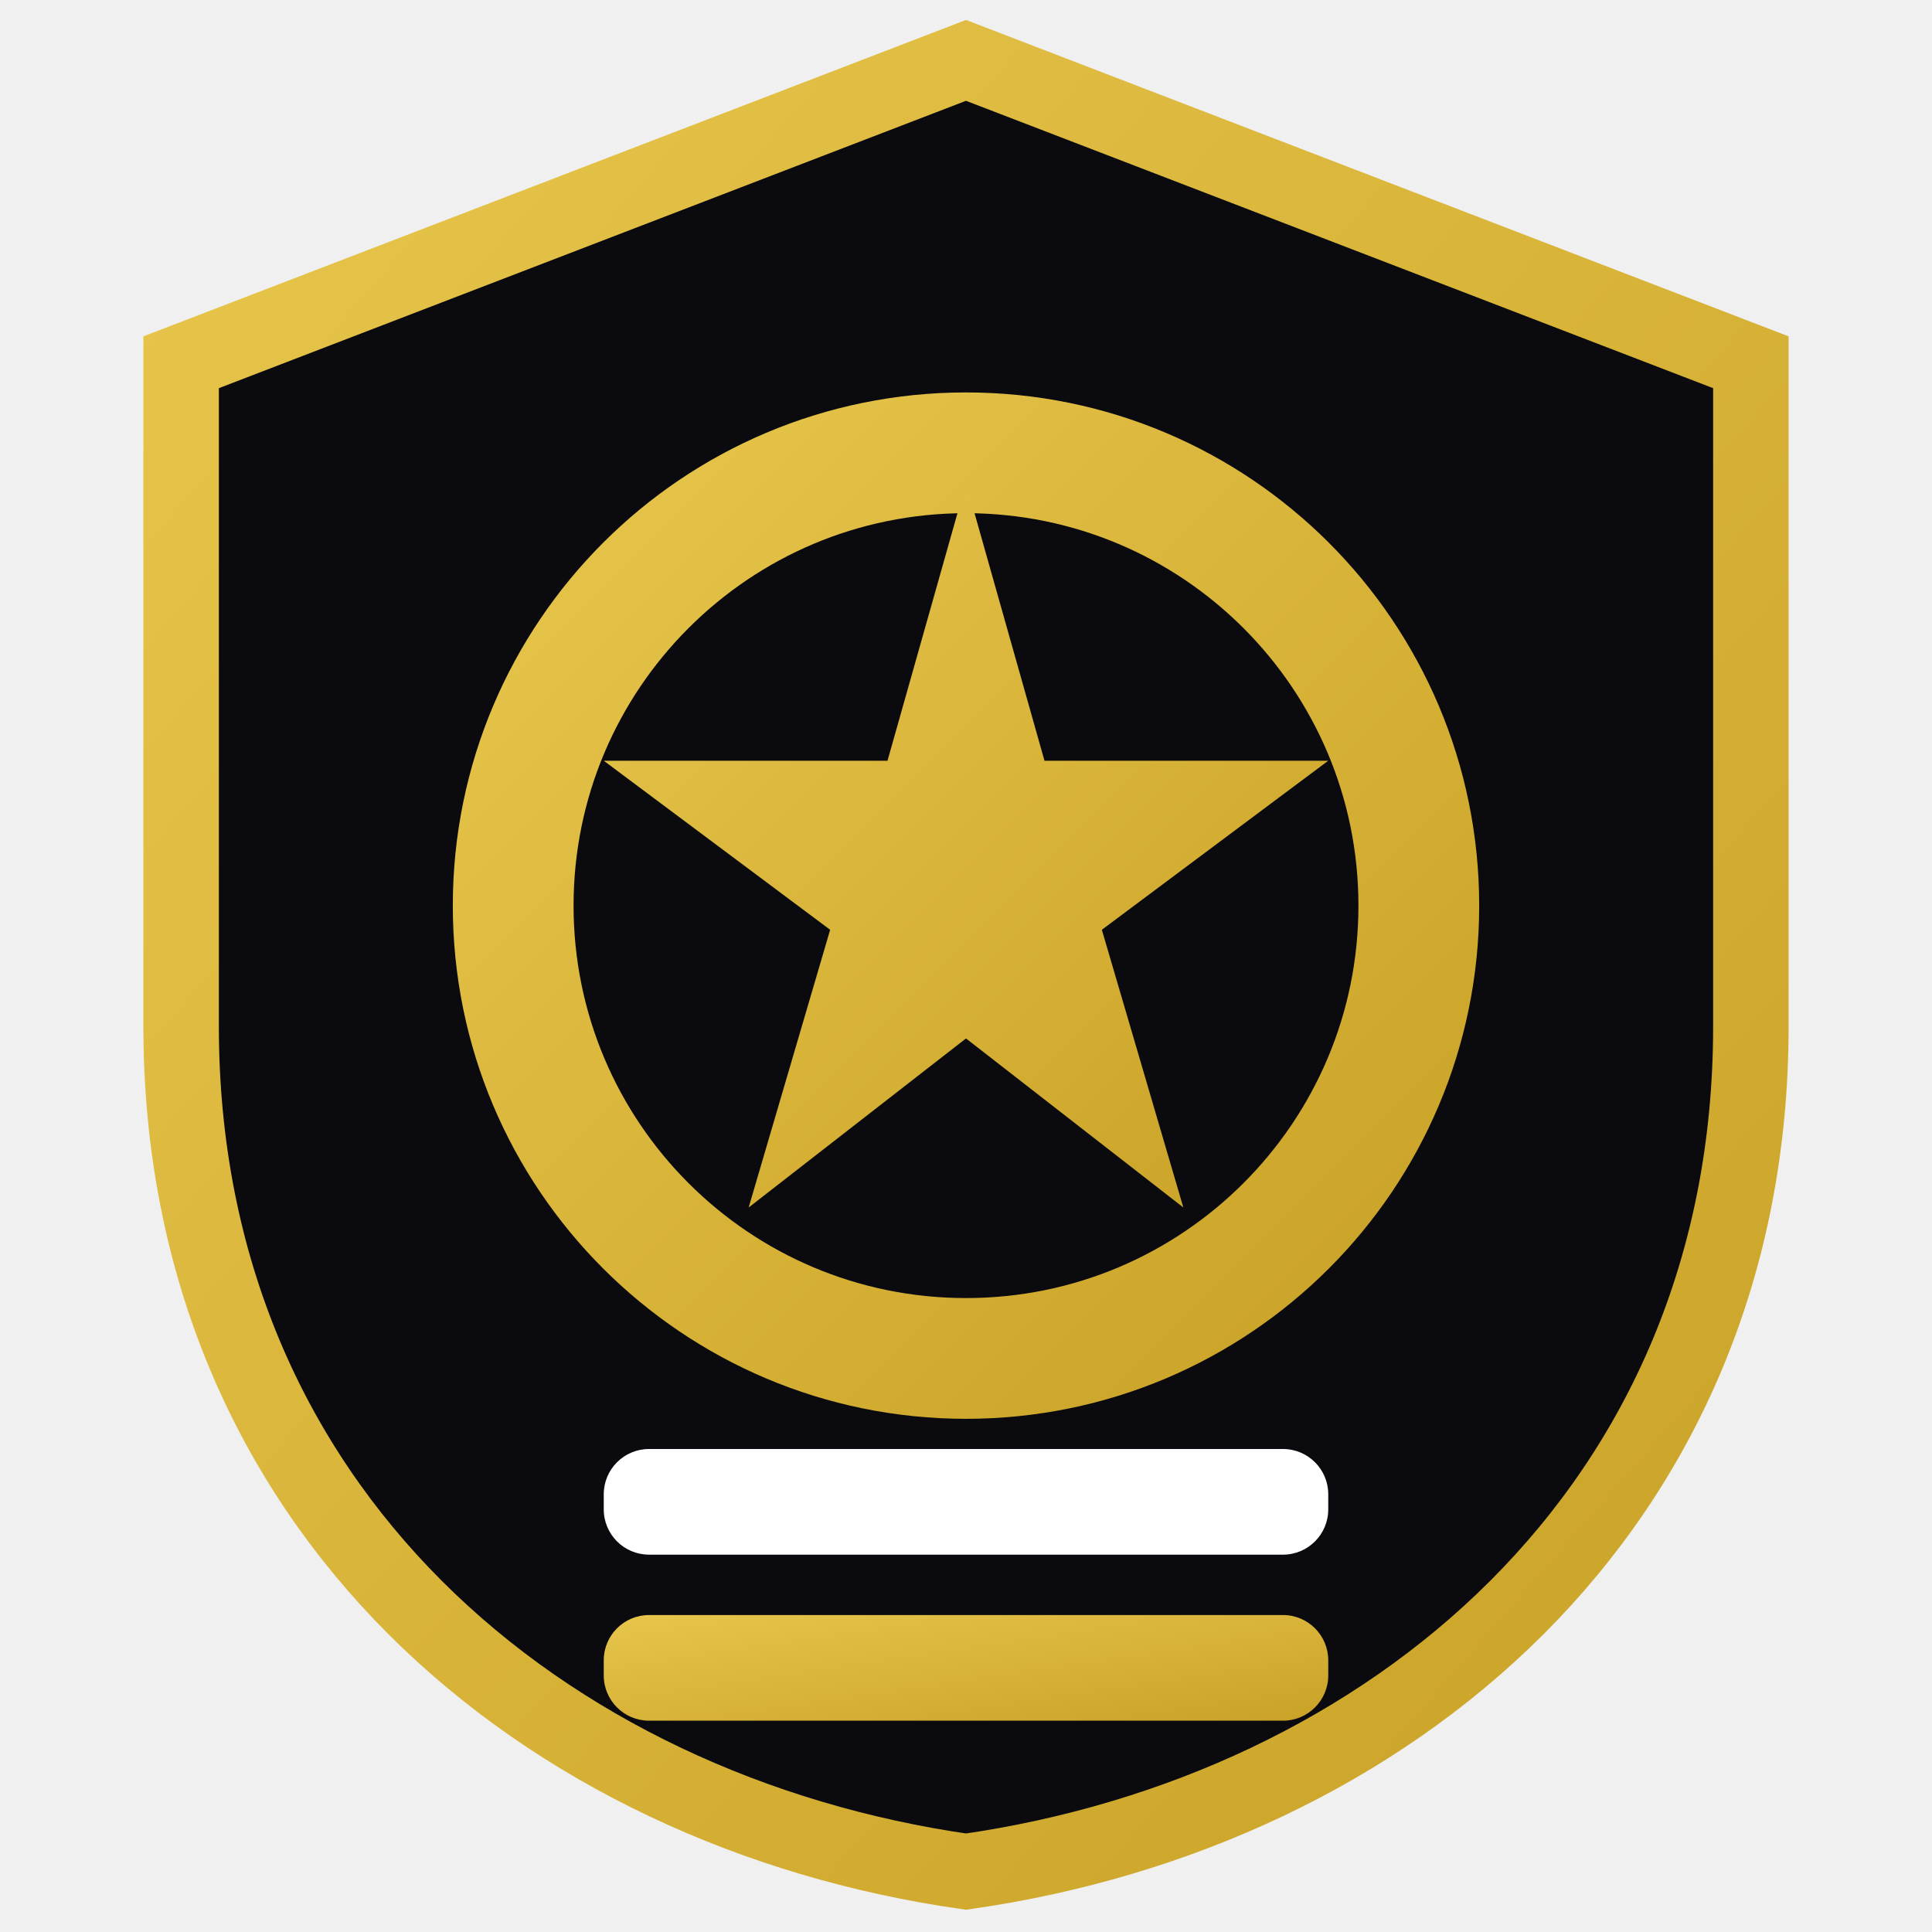
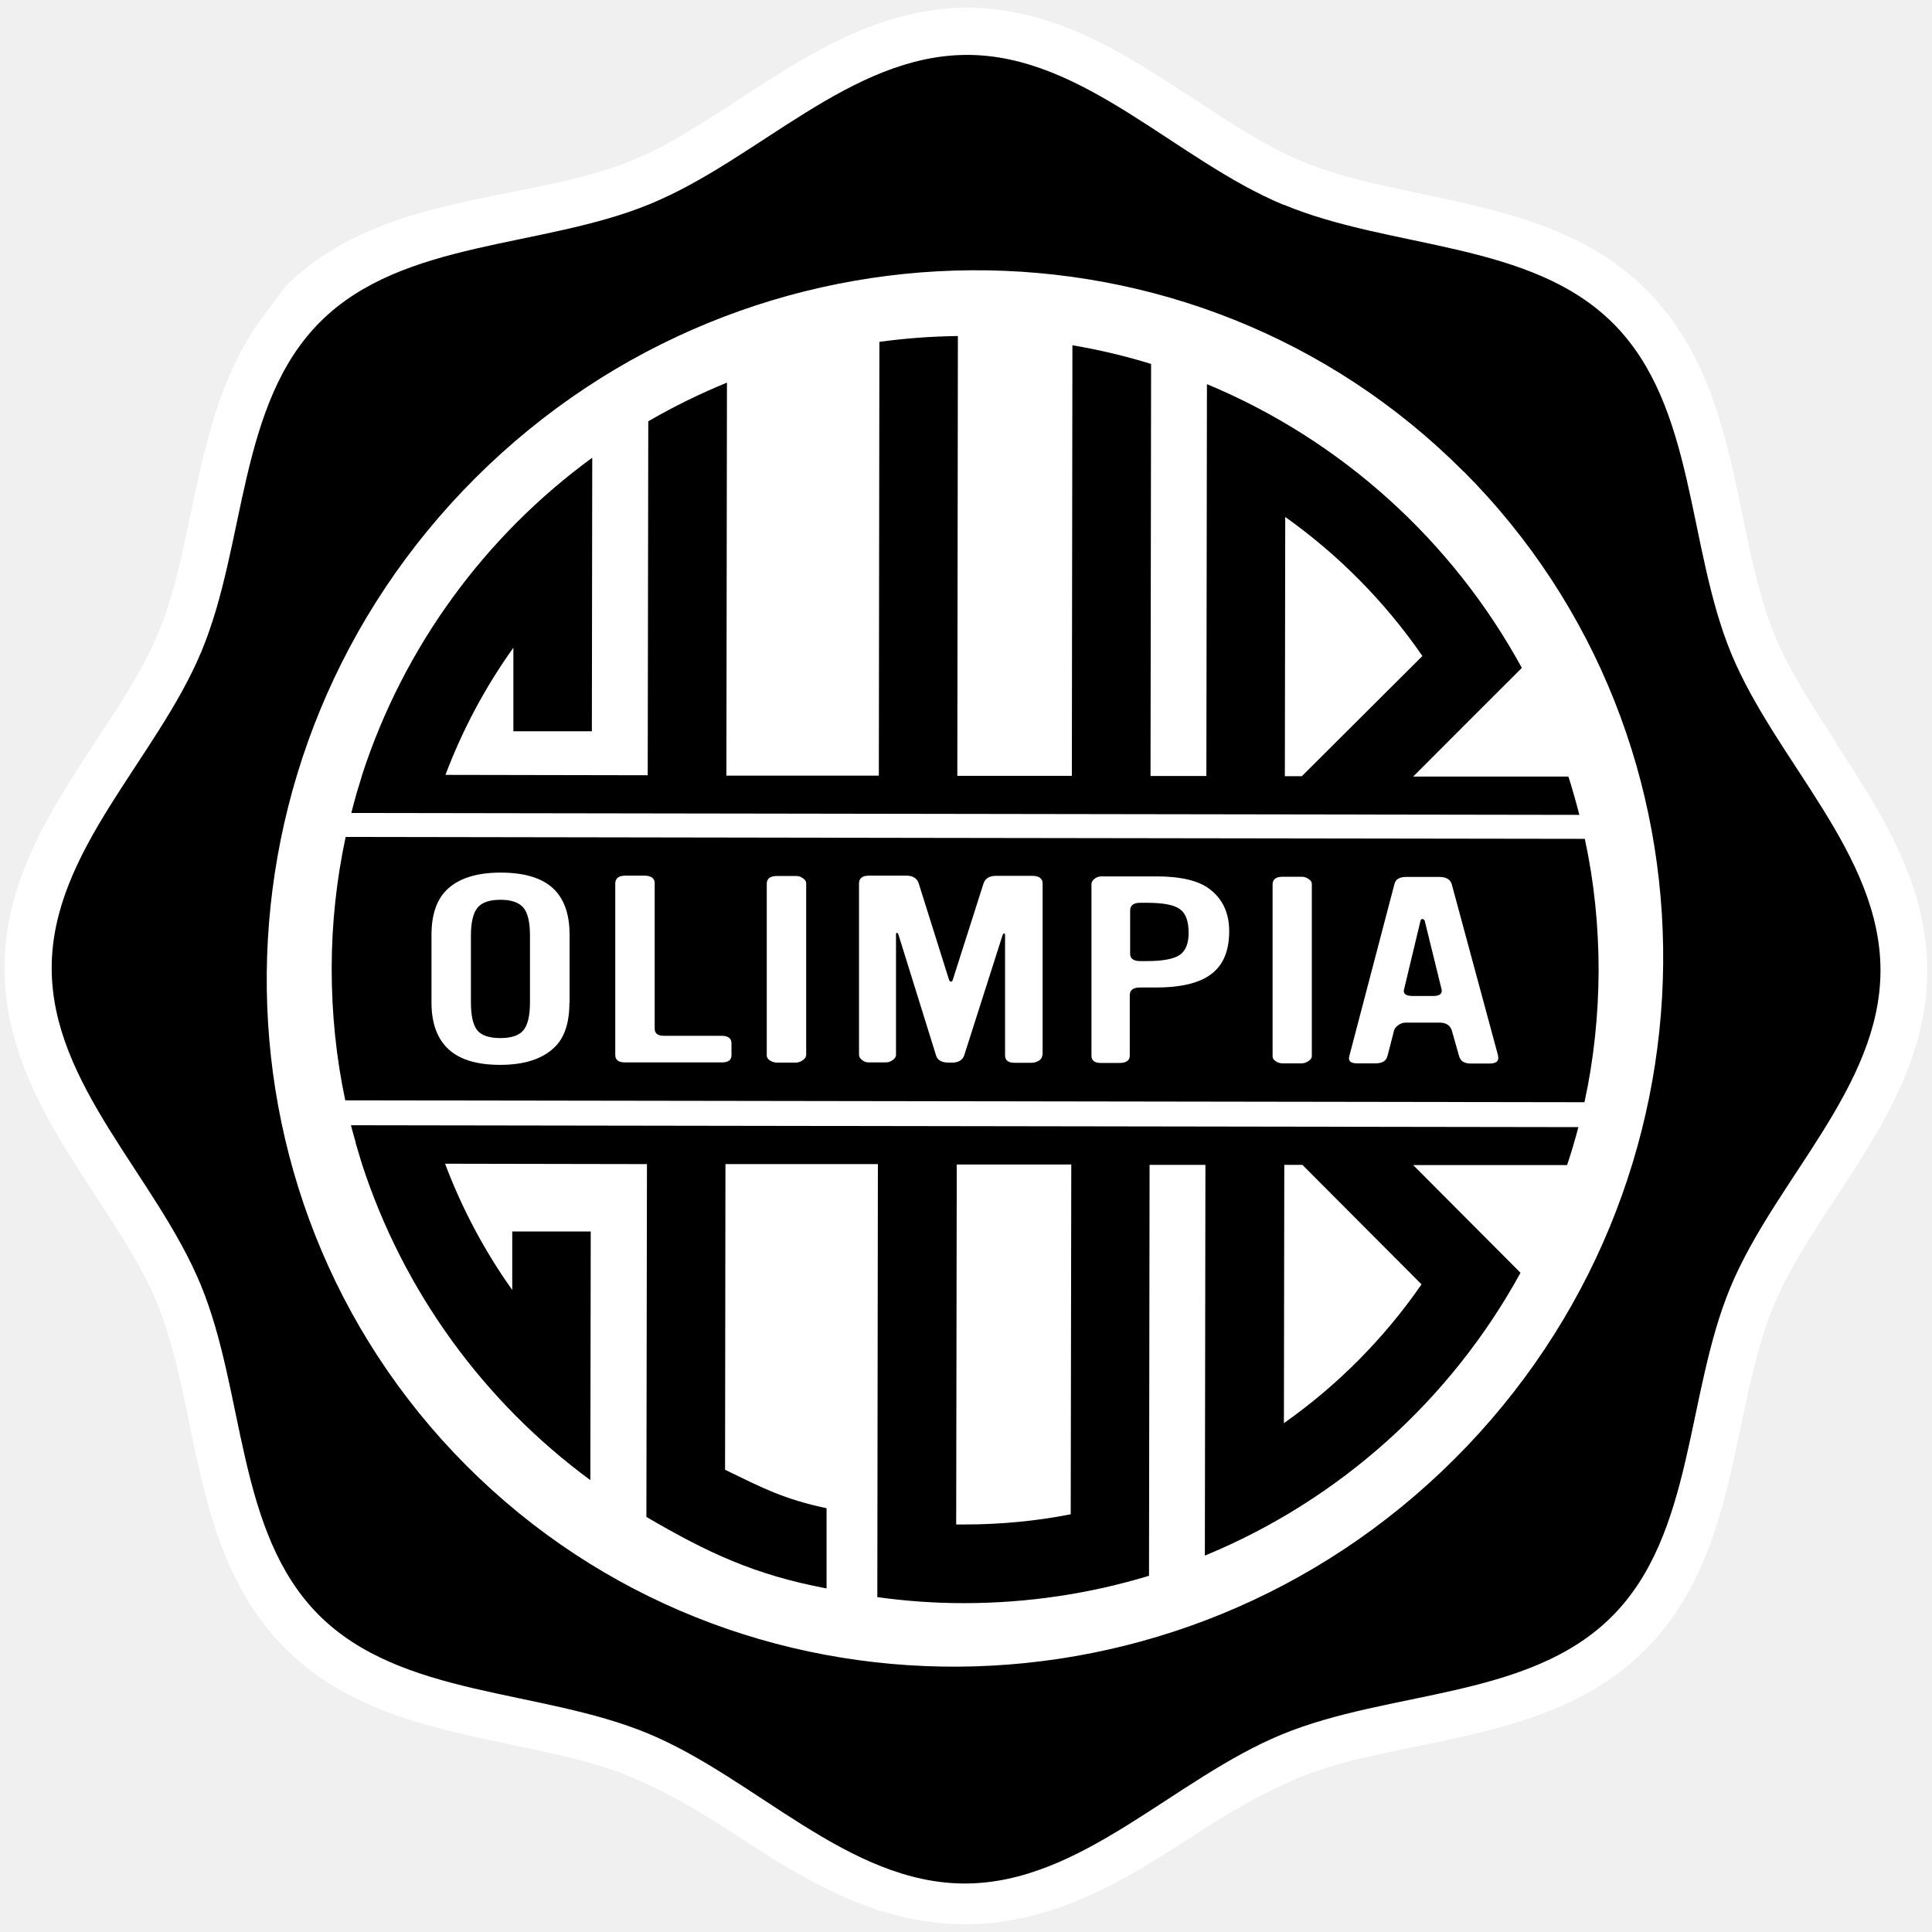
- <svg xmlns="http://www.w3.org/2000/svg" viewBox="0 0 64 64" role="img" aria-label="Olimpia">
+ <svg xmlns="http://www.w3.org/2000/svg" id="Capa_1" version="1.1" viewBox="0 0 1024 1024">
  <defs>
-     <linearGradient id="g" x1="0" y1="0" x2="1" y2="1">
-       <stop offset="0" stop-color="#e7c64b" />
-       <stop offset="1" stop-color="#c9a227" />
-     </linearGradient>
+     <style>
+       .st0 {
+         fill-rule: evenodd;
+       }
+ 
+       .st1 {
+         fill: #fff;
+       }
+     </style>
  </defs>
-   <path d="M32 2 58 12 58 34C58 50 46 60 32 62 18 60 6 50 6 34L6 12Z" fill="#0b0b0f" stroke="url(#g)" stroke-width="2.5" />
-   <circle cx="32" cy="30" r="15" fill="none" stroke="url(#g)" stroke-width="4" />
-   <path d="M32 16 L34.6 25.2 L44 25.2 L36.5 30.8 L39.2 40 L32 34.4 L24.8 40 L27.5 30.8 L20 25.2 L29.4 25.2 Z" fill="url(#g)" />
-   <rect x="20" y="48" width="24" height="3.5" rx="1.5" fill="#ffffff" />
-   <rect x="20" y="53.5" width="24" height="3.5" rx="1.5" fill="url(#g)" />
+   <path class="st1" d="M973.2,393.6c-12.7-19.5-24.7-37.9-32.5-56.7-7.7-18.9-12.3-40.4-17-63.2-8.8-42.7-18-86.9-50.8-119.8-32.9-33-77-42.2-119.7-51.2-22.8-4.8-44.3-9.3-63.1-17.2-18.9-7.8-37.2-19.9-56.6-32.6-36.5-23.9-74.1-48.7-120.7-48.8-46.5,0-84.3,24.6-120.9,48.4-19.4,12.7-37.9,24.7-56.7,32.5-19,7.8-40.9,12.2-64,16.8-42.8,8.5-87.1,17.3-120,50.1l-15,20.3h0c-20.4,29.8-27.9,65.6-35.2,100.4-4.8,22.7-9.3,44.2-17.2,63.1-7.9,18.9-19.9,37.2-32.7,56.6-23.9,36.4-48.7,74.2-48.7,120.7-.1,46.6,24.5,84.4,48.3,120.9,12.7,19.5,24.7,37.8,32.5,56.7,7.8,18.9,12.3,40.4,17,63.2,8.8,42.7,18,86.8,50.9,119.8,32.8,33,77,42.1,119.7,51.1,22.8,4.8,44.3,9.1,63.1,16.9,18.9,7.9,37.2,18.5,56.6,31.3,36.5,23.9,74.2,46.9,120.7,47h0c46.6,0,84.3-22.8,120.8-46.6,19.5-12.7,37.9-23.4,56.8-31.2,18.8-7.8,40.3-12,63.1-16.7,42.7-8.8,86.9-17.9,119.8-50.7,33-32.8,42.3-76.9,51.2-119.6,4.8-22.8,9.4-44.2,17.2-63.1,7.8-18.9,19.9-37.2,32.6-56.6,23.9-36.4,48.7-74.1,48.8-120.7,0-46.6-24.6-84.3-48.4-120.8Z" />
+   <path class="st0" d="M836.8,597.4l-650.8-1c.8,3,1.6,6,2.5,9h0c0,.1,0,.3,0,.4,1.1,3.7,2.2,7.3,3.3,11h0c22,67.8,64.8,126.3,121.1,167.7l.2-131.8h-41.6c0,0,0,31,0,31-14.6-20.5-26.6-43-35.6-66.9l107,.2-.3,187c32.5,19,57.3,30.7,95.5,37.9v-42.5c-22.8-4.9-33.4-10.5-53.8-20.4l.2-162h80.8c0,.1-.3,229.5-.3,229.5,15,2.1,30.3,3.2,45.9,3.2,34.1,0,67.1-5.1,98.1-14.5l.3-217.8h29.6c-.1,69.1-.2,138.1-.3,207.1,71.4-29.4,130.5-82.7,167.3-149.9l-56.9-57.1h81.6c2.2-6.6,4.2-13.3,6-20.2h0ZM567.5,802.6c-18.3,3.6-37.1,5.4-56.4,5.4-1.5,0-2.8,0-4.3,0l.3-190.8h60.7c0,0-.3,185.4-.3,185.4h0ZM753.4,680.8c-19.8,28.6-44.5,53.5-72.9,73.5l.2-136.9h9.6s63.1,63.3,63.1,63.3h0Z" />
+   <path class="st0" d="M837.1,431.9c-1.8-6.9-3.7-13.7-5.8-20.3h-82.3c0-.1,57.6-57.6,57.6-57.6-36.7-67.3-95.6-120.7-166.9-150.4-.1,69.3-.2,138.4-.3,207.7h-29.6s.3-218.4.3-218.4c-13.6-4.2-27.5-7.5-41.7-9.9l-.3,228.2h-60.7c0,0,.3-233.1.3-233.1-14.1.2-28,1.2-41.6,3.1l-.3,229.9h-80.8c0-.1.3-208.3.3-208.3-14.4,5.9-28.3,12.7-41.7,20.5l-.3,187.6-107.2-.2c9.1-24.1,21.2-46.7,36-67.4v44.3c0,0,41.6,0,41.6,0l.2-145c-56.6,41.3-99.8,100-121.9,167.9h0c-.7,2.5-1.5,5.1-2.3,7.6-.2.7-.4,1.3-.6,2h0c-1,3.6-2,7.2-2.9,10.8l651,1h0ZM681.2,274c28.3,20.1,53,45.1,72.7,73.7l-63.9,63.7h-9s.2-137.4.2-137.4h0Z" />
+   <path d="M840,444.6l-346.9-.5-309.9-.5c-4.8,22.5-7.4,45.9-7.4,69.8,0,23.9,2.4,47.2,7.2,69.8l656.8,1c4.9-22.5,7.4-45.8,7.5-69.7,0-23.9-2.4-47.2-7.3-69.8Z" />
+   <path d="M680.4,108.6c-57.1-23.7-105.9-79.4-167.7-79.5-61.9,0-110.8,55.4-168.1,79-57.2,23.6-131,18.8-174.8,62.4h0c-43.8,43.7-39.2,117.5-63,174.7-23.8,57.1-79.4,105.9-79.4,167.8-.1,61.9,55.4,110.8,79,168,23.6,57.2,18.8,131,62.5,174.9,43.7,43.8,117.5,39.2,174.6,62.9,57.2,23.8,105.9,79.4,167.8,79.5,61.9,0,110.8-55.4,168.1-79,57.2-23.6,131-18.7,174.8-62.4,43.9-43.7,39.2-117.5,63-174.7,23.8-57.1,79.4-105.9,79.5-167.8,0-61.9-55.4-110.8-79.1-168-23.6-57.2-18.7-131-62.5-174.9-43.7-43.8-117.5-39.2-174.7-63ZM775.7,249.8c143,143.4,140.8,378.3-4.9,523.6-145.7,145.3-380.6,146.8-523.6,3.4-143-143.4-140.8-378.3,4.9-523.6,145.7-145.3,380.6-146.8,523.6-3.3Z" />
+   <g>
+     <path class="st1" d="M301.8,531.5c0,10.6-2.6,18.4-7.7,23.4-6.5,6.4-16.2,9.5-29,9.5-13.2,0-22.8-3.2-28.7-9.6-5.1-5.5-7.7-13.3-7.7-23.4v-35.9c0-10.6,2.7-18.4,7.8-23.6,6.2-6.2,15.8-9.4,28.8-9.4,13.5,0,23.1,3.2,29,9.5,5.1,5.5,7.6,13.3,7.6,23.6v35.9ZM280.9,531.3v-35.4c0-7-1.1-11.9-3.4-14.7-2.3-2.8-6.3-4.3-12.2-4.3-5.9,0-9.9,1.4-12.2,4.2-2.3,2.8-3.5,7.7-3.5,14.8v35.4c0,7,1.1,11.9,3.3,14.7,2.2,2.8,6.4,4.2,12.3,4.2,5.9,0,9.9-1.4,12.2-4.1,2.3-2.8,3.5-7.7,3.5-14.7Z" />
+     <path class="st1" d="M387.7,559.3c0,2.6-1.7,3.8-5.2,3.8h-51.2c-3.5,0-5.2-1.3-5.2-4v-91c.1-2.6,1.9-4,5.4-4h9.9c3.7,0,5.6,1.4,5.6,4v76.9c-.1,2.7,1.6,4,4.9,4h30.6c3.5,0,5.2,1.4,5.2,4v6.2Z" />
+     <path class="st1" d="M427.2,559.4c0,.9-.6,1.8-1.8,2.6-1.2.8-2.4,1.2-3.6,1.2h-10.1c-1.2,0-2.4-.4-3.6-1.1-1.1-.8-1.7-1.6-1.7-2.6v-91.3c.1-2.6,1.9-3.9,5.4-3.9h10.3c1.2,0,2.4.4,3.5,1.2,1.1.8,1.7,1.6,1.7,2.6v91.4Z" />
+     <path class="st1" d="M552.4,559.4c0,1.1-.6,2-1.8,2.8-1.2.7-2.5,1.1-3.9,1.1h-8.9c-3.4,0-5.1-1.3-5.1-4v-63.6c0-.6-.1-1-.5-1-.3,0-.5.3-.8.9l-20.3,63.6c-.9,2.7-3.1,4-6.5,4h-1.8c-3.7,0-6-1.3-6.7-3.9l-19.9-63.9c-.2-.6-.4-.9-.7-1-.4,0-.6.3-.6.9v63.8c0,1.1-.7,2-1.8,2.8-1.1.8-2.3,1.2-3.7,1.2h-8.9c-1.4,0-2.6-.4-3.6-1.3-1.1-.8-1.6-1.7-1.6-2.8v-91c.1-2.6,1.9-3.9,5.4-3.9h19.6c3.5,0,5.7,1.4,6.6,4l16.1,51.2c.3.7.6,1,1,1,.5,0,.8-.3,1-1l16.3-51.1c.9-2.6,3.1-4,6.7-4h19c3.7,0,5.6,1.4,5.6,4v91Z" />
+     <path class="st1" d="M651.5,493.5c0,10.4-3.1,17.9-9.4,22.7-6.2,4.8-16.1,7.2-29.5,7.2h-8.5c-3.5,0-5.3,1.4-5.3,4.1v32c0,2.6-1.9,3.9-5.5,3.9h-9.8c-3.3,0-5-1.3-5-3.8v-91.2c.1-1,.7-1.9,1.7-2.7,1.1-.8,2.3-1.2,3.6-1.2h29c12.9,0,22.2,2.2,28,6.5,7.1,5.2,10.7,12.7,10.7,22.6ZM630,494.5c0-6.2-1.5-10.4-4.6-12.6-3-2.3-8.9-3.4-17.4-3.4h-3.7c-3.5,0-5.3,1.4-5.3,4.1v22.9c0,2.6,1.8,3.9,5.3,3.9h3.7c8.2,0,14-1.1,17.2-3.2,3.2-2.2,4.8-6.1,4.8-11.7Z" />
+     <path class="st1" d="M695.3,559.8c0,.9-.6,1.8-1.8,2.6-1.2.8-2.4,1.2-3.7,1.2h-10.1c-1.2,0-2.4-.4-3.5-1.1-1.2-.8-1.7-1.6-1.7-2.6v-91.3c.1-2.6,1.9-3.9,5.3-3.9h10.3c1.2,0,2.4.4,3.5,1.2,1.2.8,1.7,1.6,1.7,2.6v91.4Z" />
+     <path class="st1" d="M794,559.7c.6,2.7-.9,4-4.6,4h-9.8c-3.5,0-5.6-1.3-6.3-4.1l-3.8-13.4c-.9-2.8-3.1-4.2-6.6-4.2h-17.8c-1.4,0-2.7.4-3.9,1.3-1.3.9-2,1.8-2.3,2.8l-3.5,13.6c-.7,2.6-2.8,3.9-6.3,3.9h-9.8c-3.5,0-4.9-1.3-4.1-4l23.9-91.1c.6-2.5,2.7-3.7,6.2-3.7h17.7c3.6,0,5.8,1.4,6.5,4l24.6,91ZM764,524.1l-8.9-36.2c-.3-.5-.7-.8-1.2-.8-.5,0-.8.3-1,.9l-8.7,36.3c-.7,2.4.9,3.6,4.7,3.6h10.7c3.6,0,5.1-1.3,4.4-3.9Z" />
+   </g>
</svg>
